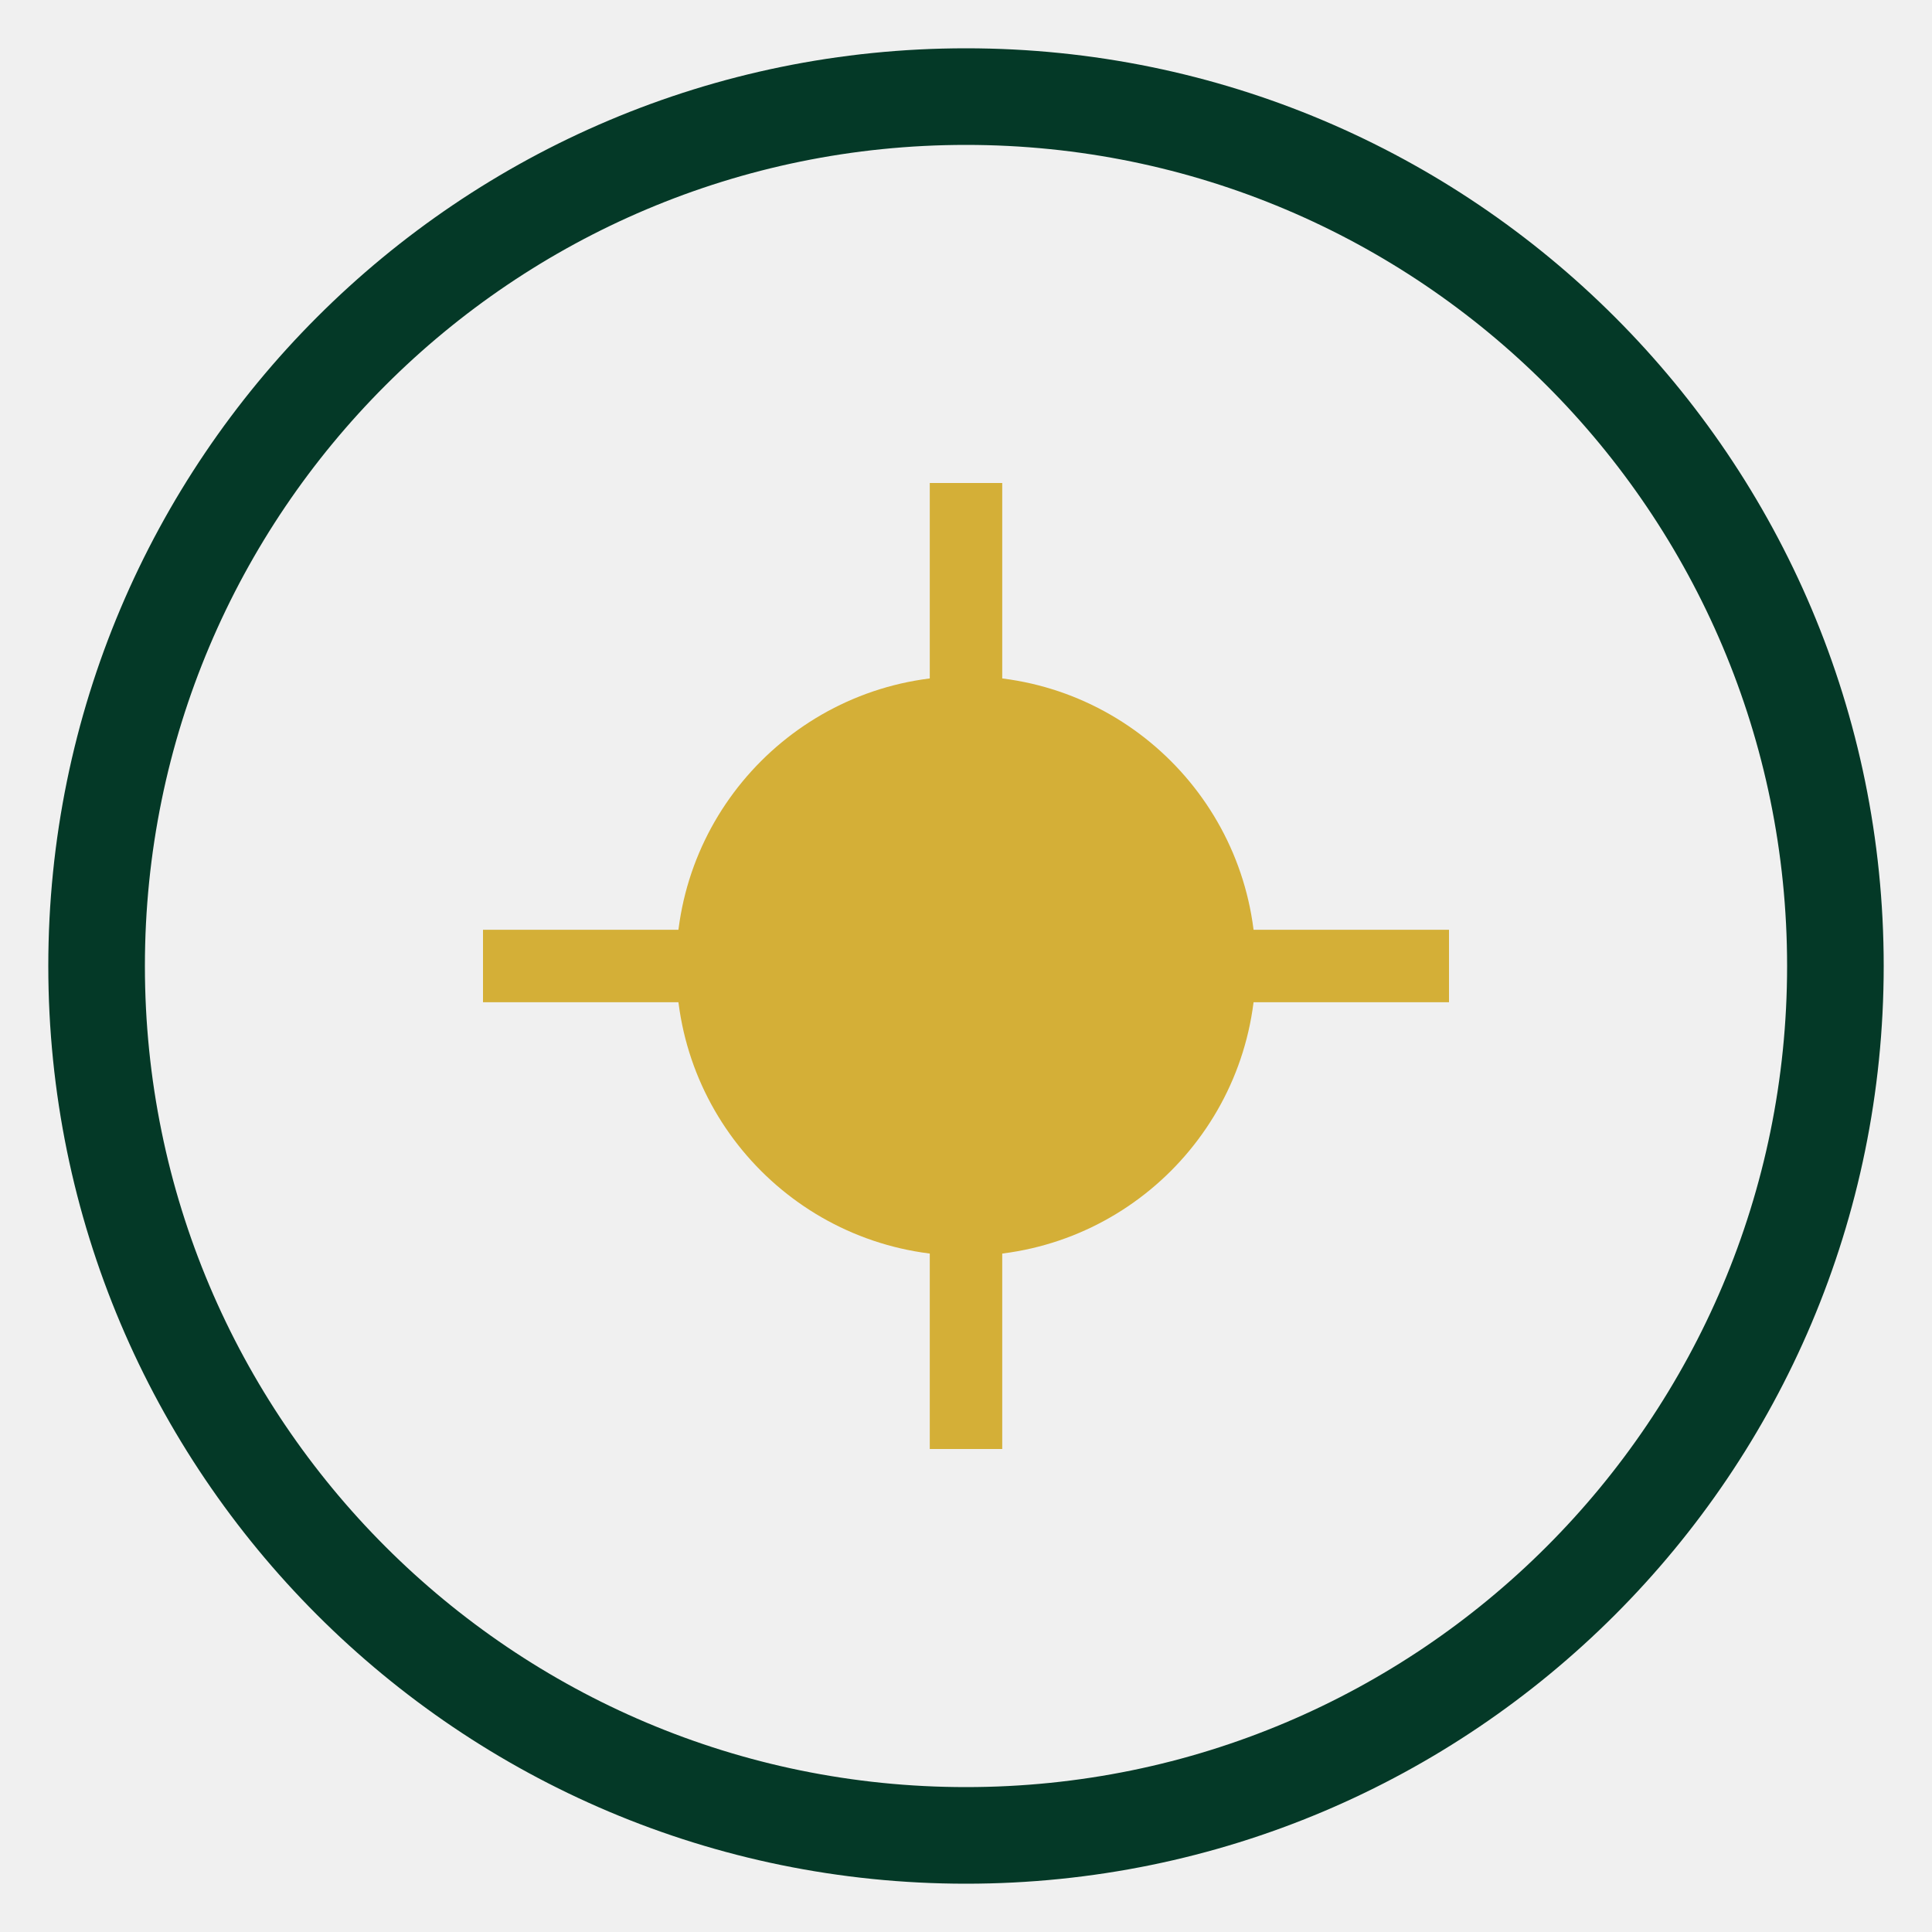
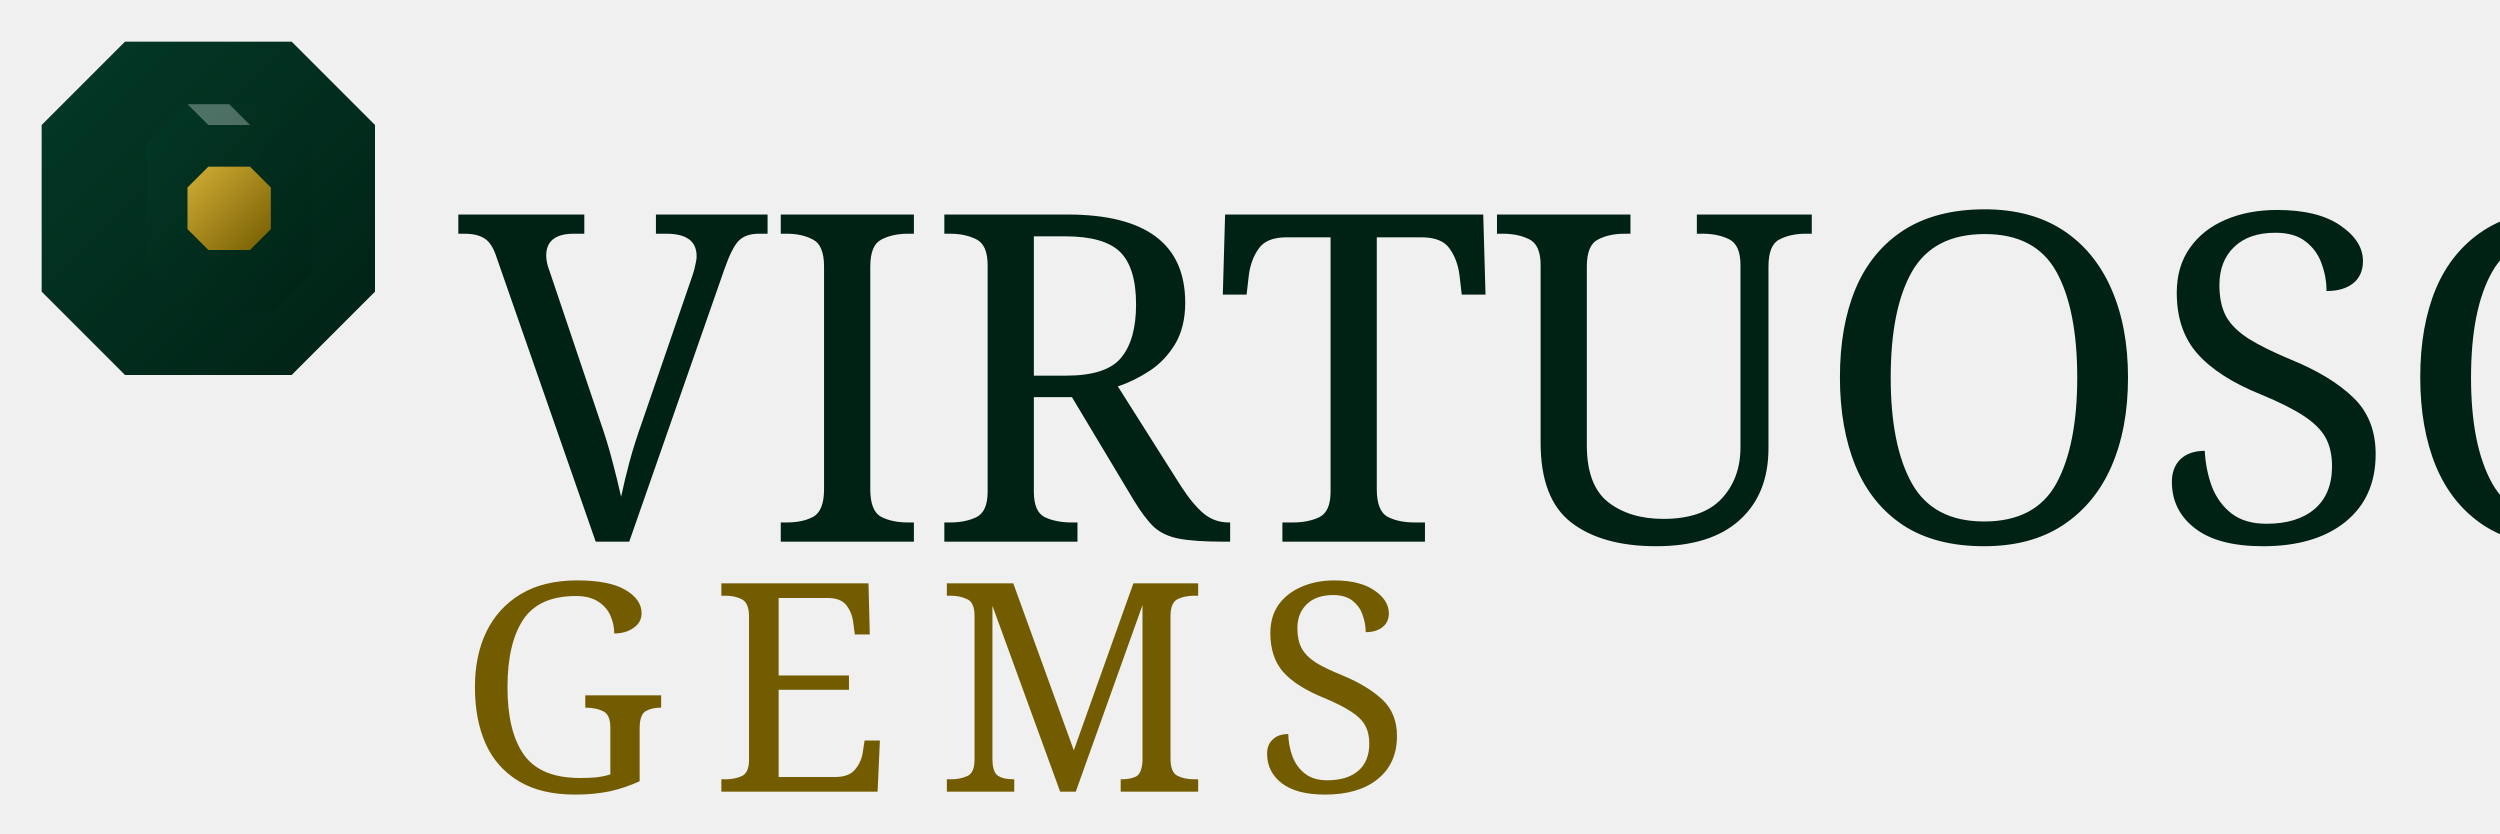
- <svg xmlns="http://www.w3.org/2000/svg" width="40" height="40" viewBox="0 0 40 40" fill="none">
-   <circle cx="20" cy="20" r="18" stroke="#043927" stroke-width="2" />
-   <path d="M20 10 L20 30" stroke="#D4AF37" stroke-width="1.5" />
-   <path d="M10 20 L30 20" stroke="#D4AF37" stroke-width="1.5" />
-   <circle cx="20" cy="20" r="6" fill="#D4AF37" />
+ <svg xmlns="http://www.w3.org/2000/svg" width="120" height="40" viewBox="0 0 120 40" fill="none">
+   <defs>
+     <linearGradient id="gemGradient" x1="0%" y1="0%" x2="100%" y2="100%">
+       <stop offset="0%" style="stop-color:#043927;stop-opacity:1" />
+       <stop offset="100%" style="stop-color:#002215;stop-opacity:1" />
+     </linearGradient>
+     <linearGradient id="goldGradient" x1="0%" y1="0%" x2="100%" y2="100%">
+       <stop offset="0%" style="stop-color:#D4AF37;stop-opacity:1" />
+       <stop offset="100%" style="stop-color:#735c00;stop-opacity:1" />
+     </linearGradient>
+   </defs>
+   <g transform="translate(0, 0)">
+     <path d="M6 2 L14 2 L18 6 L18 14 L14 18 L6 18 L2 14 L2 6 Z" fill="url(#gemGradient)" />
+     <path d="M9 5 L13 5 L15 7 L15 13 L13 15 L9 15 L7 13 L7 7 Z" fill="url(#gemGradient)" opacity="0.7" />
+     <path d="M10 8 L12 8 L13 9 L13 11 L12 12 L10 12 L9 11 L9 9 Z" fill="url(#goldGradient)" />
+     <path d="M9 5 L11 5 L12 6 L10 6 Z" fill="#ffffff" opacity="0.3" />
+   </g>
+   <text x="22" y="26" font-family="Playfair Display, Georgia, serif" font-size="22" font-weight="400" fill="#002215" letter-spacing="-0.01em">VIRTUOSO'S</text>
+   <text x="22" y="38" font-family="Playfair Display, Georgia, serif" font-size="14" font-weight="400" fill="#735c00" letter-spacing="0.15em">GEMS</text>
+   <line x1="22" y1="28" x2="70" y2="28" stroke="url(#goldGradient)" stroke-width="1.5" stroke-linecap="round" />
</svg>
